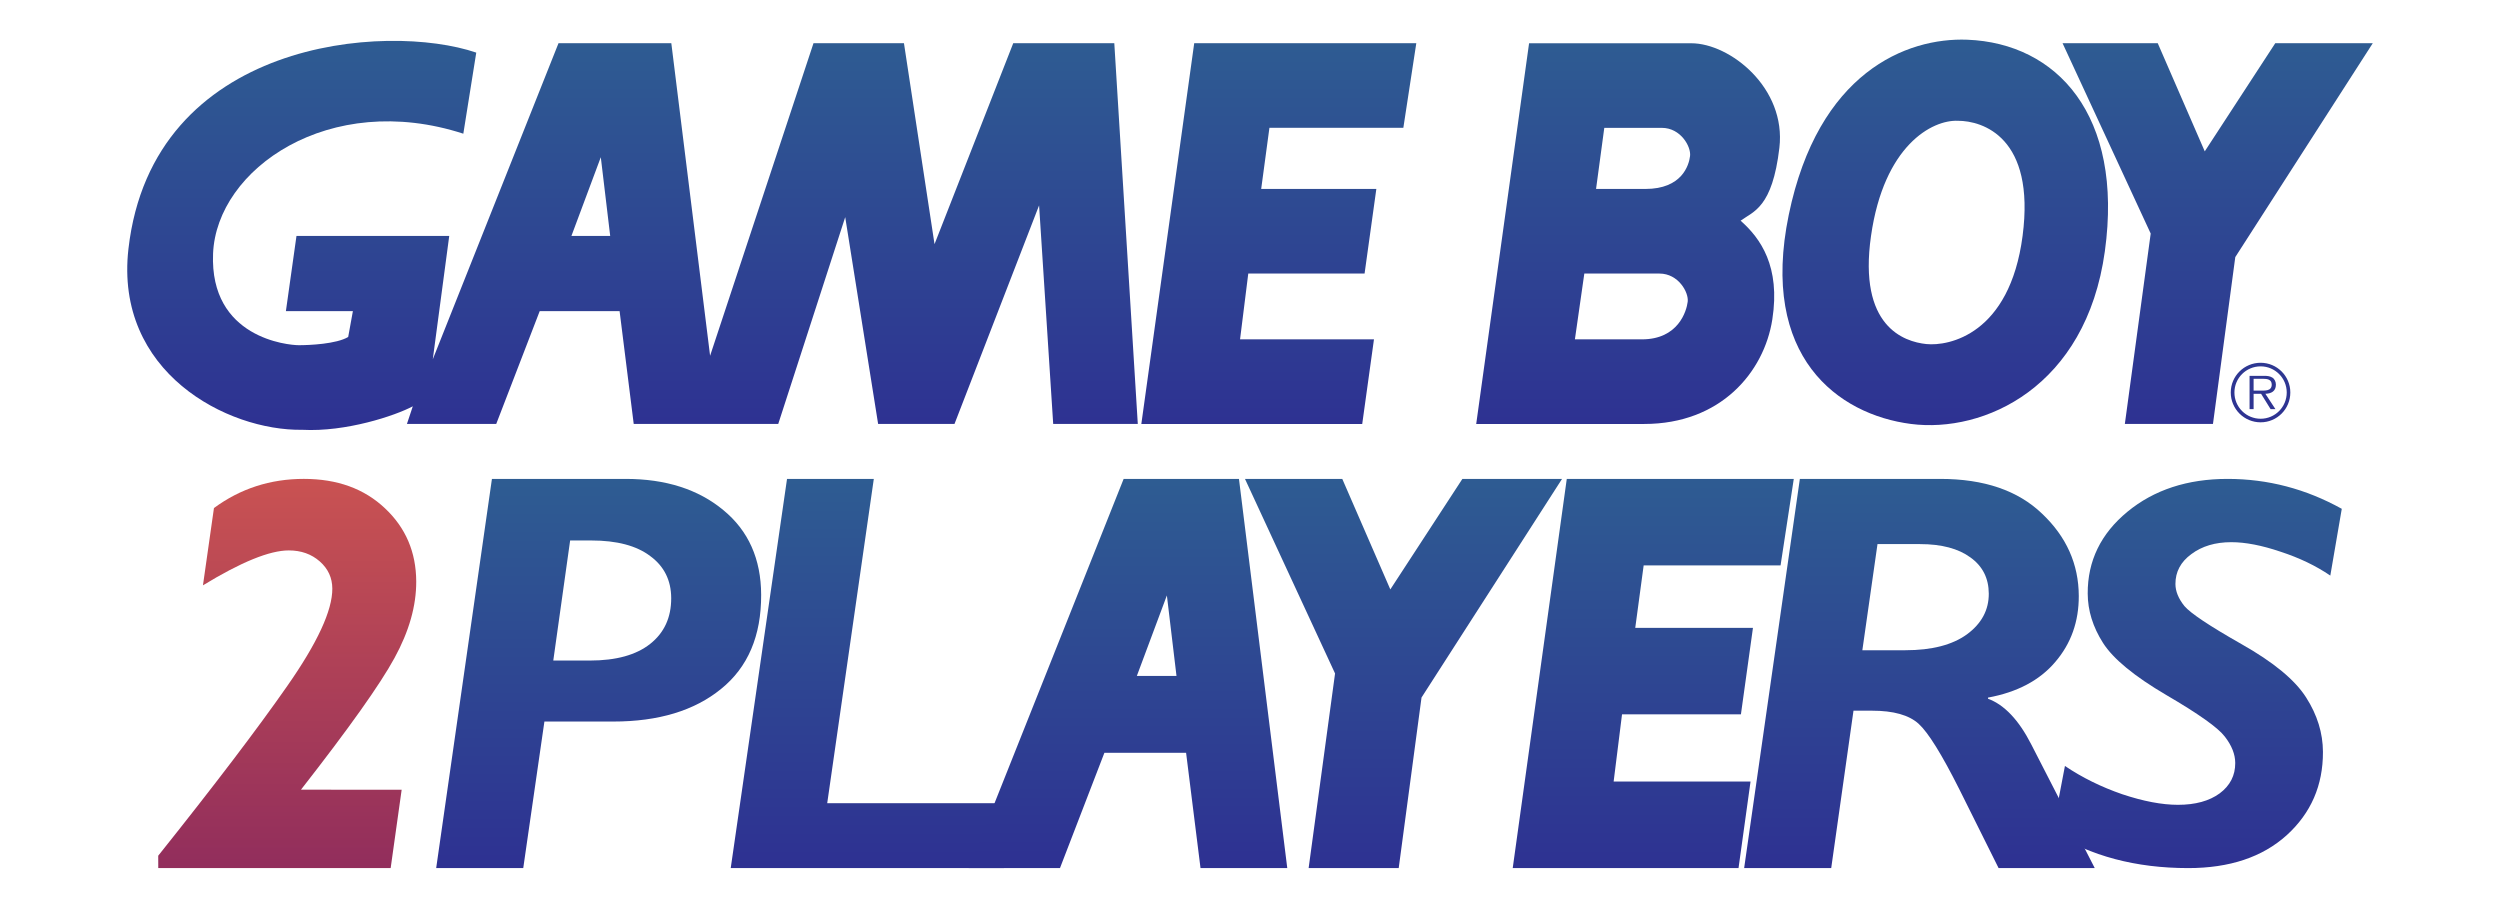
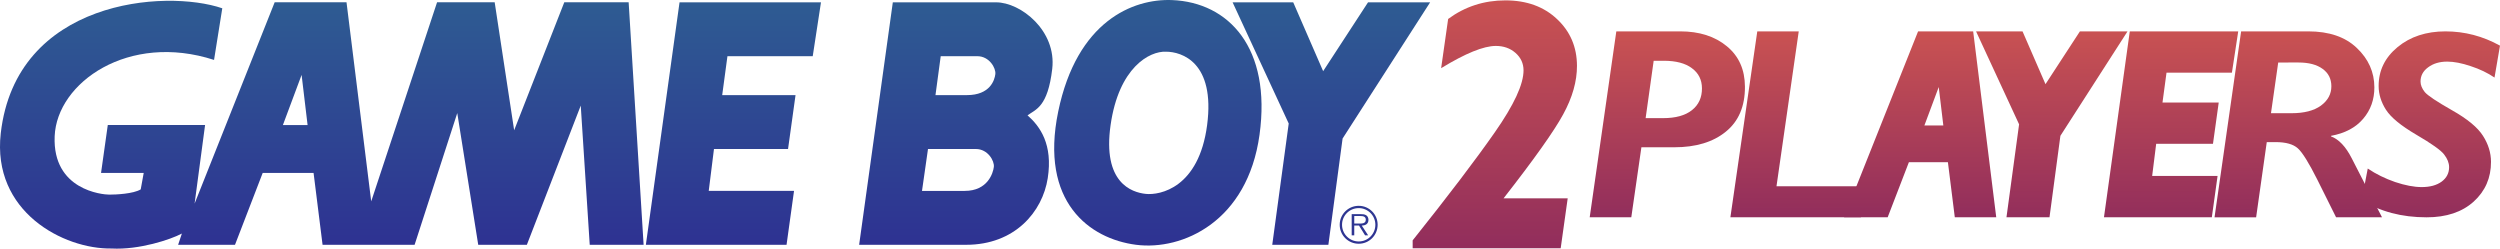
- <svg xmlns="http://www.w3.org/2000/svg" xmlns:xlink="http://www.w3.org/1999/xlink" width="166.999mm" height="61.343mm" viewBox="0 0 166.999 61.343" version="1.1" id="svg1">
+ <svg xmlns="http://www.w3.org/2000/svg" xmlns:xlink="http://www.w3.org/1999/xlink" width="262.21mm" height="26.08mm" viewBox="0 0 262.21 26.08" version="1.1" id="svg1">
  <defs id="defs1">
    <linearGradient id="linearGradient18" gradientUnits="userSpaceOnUse" x1="127.571" y1="-0.713" x2="127.571" y2="98.787" gradientTransform="matrix(0.9999977,0,0,0.9999977,-9.5978193e-4,-6.4086325e-4)">
      <stop offset="0.005" style="stop-color:#c95252;stop-opacity:1;" id="stop15" />
      <stop offset="1" style="stop-color:#922e5c;stop-opacity:1;" id="stop18" />
    </linearGradient>
    <linearGradient id="linearGradient17" gradientUnits="userSpaceOnUse" x1="127.571" y1="-0.713" x2="127.571" y2="98.787" gradientTransform="matrix(0.9999977,0,0,0.9999977,-9.5978193e-4,-6.4086325e-4)">
      <stop offset="0" style="stop-color:#2e5c92" id="stop16" />
      <stop offset="1" style="stop-color:#2e3192" id="stop17" />
    </linearGradient>
    <linearGradient id="c" gradientUnits="userSpaceOnUse" x1="127.571" y1="-0.713" x2="127.571" y2="98.787" gradientTransform="matrix(0.2645784,0,0,0.2645784,-2.5403194e-4,-1.6987932e-4)">
      <stop offset=".005" style="stop-color:#2e5c92" id="stop5" />
      <stop offset="1" style="stop-color:#2e3192" id="stop6" />
    </linearGradient>
    <linearGradient id="b" gradientUnits="userSpaceOnUse" x1="290.738" y1="-0.713" x2="290.738" y2="98.787" gradientTransform="matrix(0.2645833,0,0,0.2645833,-2.5403671e-4,-1.7144553e-4)">
      <stop offset=".005" style="stop-color:#2e5c92" id="stop3" />
      <stop offset="1" style="stop-color:#2e3192" id="stop4" />
    </linearGradient>
    <linearGradient id="e" gradientUnits="userSpaceOnUse" x1="378.921" y1="-0.713" x2="378.921" y2="98.787" gradientTransform="matrix(0.2645833,0,0,0.2645833,-2.5403671e-4,-1.7144553e-4)">
      <stop offset=".005" style="stop-color:#2e5c92" id="stop9" />
      <stop offset="1" style="stop-color:#2e3192" id="stop10" />
    </linearGradient>
    <linearGradient id="d" gradientUnits="userSpaceOnUse" x1="458.994" y1="-0.713" x2="458.994" y2="98.787" gradientTransform="matrix(0.2645833,0,0,0.2645833,-2.5403671e-4,-1.7144553e-4)">
      <stop offset=".005" style="stop-color:#2e5c92" id="stop7" />
      <stop offset="1" style="stop-color:#2e3192" id="stop8" />
    </linearGradient>
    <linearGradient id="a" gradientUnits="userSpaceOnUse" x1="527.771" y1="-0.713" x2="527.771" y2="98.787" gradientTransform="matrix(0.2645833,0,0,0.2645833,-2.5403671e-4,-1.7144553e-4)">
      <stop offset=".005" style="stop-color:#2e5c92" id="stop1" />
      <stop offset="1" style="stop-color:#2e3192" id="stop2" />
    </linearGradient>
    <linearGradient id="f" gradientUnits="userSpaceOnUse" x1="538.598" y1="-0.713" x2="538.598" y2="98.787" gradientTransform="matrix(0.2645833,0,0,0.2645833,-2.5403671e-4,-1.7144553e-4)">
      <stop offset=".005" style="stop-color:#2e5c92" id="stop11" />
      <stop offset="1" style="stop-color:#2e3192" id="stop12" />
    </linearGradient>
    <linearGradient id="g" gradientUnits="userSpaceOnUse" x1="539.144" y1="-0.713" x2="539.144" y2="98.787" gradientTransform="matrix(0.2645833,0,0,0.2645833,-2.5403671e-4,-1.7144553e-4)">
      <stop offset=".005" style="stop-color:#2e5c92" id="stop13" />
      <stop offset="1" style="stop-color:#2e3192" id="stop14" />
    </linearGradient>
    <linearGradient id="linearGradient22" gradientUnits="userSpaceOnUse" x1="539.144" y1="-0.713" x2="539.144" y2="98.787" gradientTransform="translate(208.3556,-171.0363)">
      <stop offset="0" style="stop-color:#2e5c92" id="stop21" />
      <stop offset="1" style="stop-color:#2e3192" id="stop22" />
    </linearGradient>
    <linearGradient id="linearGradient6" gradientUnits="userSpaceOnUse" x1="127.571" y1="-0.713" x2="127.571" y2="98.787" gradientTransform="matrix(0.9999977,0,0,0.9999977,-9.5978193e-4,-6.4086325e-4)">
      <stop offset="0.005" style="stop-color:#2e5c92" id="stop1-2" />
      <stop offset="1" style="stop-color:#2e3192" id="stop2-2" />
    </linearGradient>
-     <linearGradient xlink:href="#linearGradient6" id="linearGradient1-2" gradientUnits="userSpaceOnUse" x1="241.835" y1="107.473" x2="241.835" y2="204.534" gradientTransform="matrix(0.2645887,0,0,0.2645887,145.6834,-88.3686)" />
-     <linearGradient xlink:href="#a" id="linearGradient7" gradientUnits="userSpaceOnUse" gradientTransform="matrix(0.2704631,0,0,0.2704631,83.33176,-60.24363)" x1="527.771" y1="-0.713" x2="527.771" y2="98.787" />
-     <linearGradient xlink:href="#b" id="linearGradient8" gradientUnits="userSpaceOnUse" gradientTransform="matrix(0.2704631,0,0,0.2704631,164.1233,-60.24363)" x1="290.738" y1="-0.713" x2="290.738" y2="98.787" />
-     <linearGradient xlink:href="#linearGradient17" id="linearGradient16" x1="44.761" y1="-30.74" x2="44.761" y2="-4.955" gradientUnits="userSpaceOnUse" gradientTransform="translate(146.0951,-29.23418)" />
-     <linearGradient xlink:href="#linearGradient6" id="linearGradient19" x1="26.175" y1="-30.679" x2="26.175" y2="-4.732" gradientUnits="userSpaceOnUse" gradientTransform="translate(146.0951,-29.23418)" />
-     <linearGradient xlink:href="#linearGradient18" id="linearGradient23" x1="5.221" y1="-30.748" x2="5.221" y2="-5.018" gradientUnits="userSpaceOnUse" />
-     <linearGradient xlink:href="#linearGradient6" id="linearGradient27" x1="114.463" y1="-30.732" x2="114.463" y2="-4.793" gradientUnits="userSpaceOnUse" gradientTransform="translate(146.0951,-29.23418)" />
-     <linearGradient xlink:href="#linearGradient6" id="linearGradient29" x1="133.621" y1="-30.725" x2="133.621" y2="-4.692" gradientUnits="userSpaceOnUse" gradientTransform="translate(146.0951,-29.23418)" />
+     <linearGradient xlink:href="#linearGradient18" id="linearGradient1-2" gradientUnits="userSpaceOnUse" x1="241.835" y1="107.473" x2="241.835" y2="204.534" gradientTransform="matrix(0.1984568,0,0,0.1984568,149.6264,-81.27699)" />
+     <linearGradient xlink:href="#linearGradient18" id="linearGradient7" gradientUnits="userSpaceOnUse" gradientTransform="matrix(0.2028629,0,0,0.2028629,102.8591,-60.18165)" x1="527.771" y1="-0.713" x2="527.771" y2="98.787" />
+     <linearGradient xlink:href="#linearGradient18" id="linearGradient8" gradientUnits="userSpaceOnUse" gradientTransform="matrix(0.2028629,0,0,0.2028629,163.4574,-60.18165)" x1="290.738" y1="-0.713" x2="290.738" y2="98.787" />
+     <linearGradient xlink:href="#linearGradient18" id="linearGradient16" x1="44.761" y1="-30.74" x2="44.761" y2="-4.955" gradientUnits="userSpaceOnUse" gradientTransform="matrix(0.7500577,0,0,0.7500577,149.9352,-36.92277)" />
+     <linearGradient xlink:href="#linearGradient18" id="linearGradient19" x1="26.175" y1="-30.679" x2="26.175" y2="-4.732" gradientUnits="userSpaceOnUse" gradientTransform="matrix(0.7500577,0,0,0.7500577,149.9352,-36.92277)" />
+     <linearGradient xlink:href="#linearGradient18" id="linearGradient27" x1="114.463" y1="-30.732" x2="114.463" y2="-4.793" gradientUnits="userSpaceOnUse" gradientTransform="matrix(0.7500577,0,0,0.7500577,149.9352,-36.92277)" />
+     <linearGradient xlink:href="#linearGradient18" id="linearGradient29" x1="133.621" y1="-30.725" x2="133.621" y2="-4.692" gradientUnits="userSpaceOnUse" gradientTransform="matrix(0.7500577,0,0,0.7500577,149.9352,-36.92277)" />
    <linearGradient xlink:href="#b" id="linearGradient30" gradientUnits="userSpaceOnUse" gradientTransform="matrix(0.2645833,0,0,0.2645833,-2.5403671e-4,-1.7144553e-4)" x1="290.738" y1="-0.713" x2="290.738" y2="98.787" />
    <linearGradient xlink:href="#a" id="linearGradient31" gradientUnits="userSpaceOnUse" gradientTransform="matrix(0.2645833,0,0,0.2645833,-2.5403671e-4,-1.7144553e-4)" x1="527.771" y1="-0.713" x2="527.771" y2="98.787" />
    <linearGradient xlink:href="#linearGradient18" id="linearGradient9" gradientUnits="userSpaceOnUse" x1="5.221" y1="-30.748" x2="5.221" y2="-5.018" gradientTransform="translate(146.0951,-29.23418)" />
  </defs>
-   <g id="g29" transform="translate(8.499906,2.645833)">
+   <g id="g29">
    <path fill="url(#c)" d="m 29.671,13.114 1.962,-5.258 0.628,5.258 z m -2.119,5.024 h 5.337 l 0.943,7.535 h 9.654 l 4.474,-13.814 2.198,13.814 h 5.102 l 5.651,-14.599 0.942,14.599 h 5.651 L 65.935,0.241 H 59.184 L 53.926,13.663 51.884,0.241 h -6.043 L 38.934,21.12 36.344,0.241 H 28.808 L 20.41,21.355 21.509,13.113 H 11.305 l -0.707,5.024 h 4.475 l -0.314,1.727 c -0.785,0.47 -2.59,0.549 -3.296,0.549 -0.706,0 -5.965,-0.47 -5.73,-6.122 C 5.967,8.639 13.503,3.381 22.45,6.285 L 23.314,0.869 C 17.349,-1.171 1.681,-0.03 0.08,13.977 -0.861,22.218 6.674,26.143 11.697,26.065 c 2.904,0.157 6.201,-0.942 7.378,-1.57 l -0.392,1.178 h 5.965 z" id="path6" style="fill:url(#c);stroke-width:0.265" />
    <path fill="url(#b)" d="m 82.496,25.675 0.785,-5.654 H 74.335 l 0.549,-4.393 h 7.769 l 0.786,-5.652 h -7.692 l 0.55,-4.083 h 8.946 L 86.108,0.242 H 71.273 L 67.741,25.675 Z" id="path4" style="fill:url(#linearGradient30);stroke-width:0.265" />
    <path fill="url(#e)" d="m 98.116,9.976 h 3.297 c 2.433,0 2.904,-1.57 2.982,-2.197 0.079,-0.628 -0.627,-1.884 -1.883,-1.884 H 98.666 Z M 96.703,20.023 h 4.475 c 2.432,0 2.982,-1.883 3.06,-2.512 0.079,-0.628 -0.627,-1.883 -1.883,-1.883 h -5.023 z m -6.593,5.652 3.532,-25.431 h 10.832 c 2.591,0 6.358,2.983 5.888,6.986 -0.471,4.003 -1.727,4.239 -2.591,4.866 1.335,1.177 2.669,3.061 2.12,6.593 -0.55,3.533 -3.454,6.986 -8.556,6.986 z" id="path10" style="fill:url(#e);stroke-width:0.265" />
    <path fill="url(#d)" d="m 122.92,0.007 c -4.082,-0.157 -9.969,2.198 -11.931,11.696 -1.962,9.497 3.296,13.343 8.163,13.971 4.867,0.628 11.696,-2.433 12.952,-11.538 C 133.36,5.03 128.885,0.243 122.92,0.007 Z m -0.628,5.416 c 1.648,0 5.18,1.099 4.316,7.692 -0.864,6.593 -4.945,7.378 -6.436,7.221 -1.492,-0.157 -4.553,-1.177 -3.689,-7.221 0.863,-6.043 4.081,-7.77 5.809,-7.692 z" id="path8" style="fill:url(#d);stroke-width:0.265" />
    <path fill="url(#a)" d="m 129.279,0.242 h 6.358 l 3.14,7.223 4.709,-7.223 h 6.513 l -9.183,14.286 -1.491,11.146 h -5.886 l 1.727,-12.718 z" id="path2" style="fill:url(#linearGradient31);stroke-width:0.265" />
    <path fill="url(#f)" d="m 142.509,21.827 c -0.968,0 -1.75,0.781 -1.75,1.744 a 1.748,1.748 0 0 0 1.75,1.755 c 0.963,0 1.744,-0.781 1.744,-1.755 a 1.745,1.745 0 0 0 -1.744,-1.744 v -0.24 a 1.984,1.984 0 0 1 1.984,1.984 c 0,1.104 -0.886,1.994 -1.984,1.994 a 1.991,1.991 0 0 1 -1.995,-1.994 c 0,-1.094 0.89,-1.984 1.995,-1.984 z" id="path12" style="fill:url(#f);stroke-width:0.265" />
    <path fill="url(#g)" d="m 142.038,22.658 h 0.636 c 0.276,0 0.577,0.041 0.577,0.386 0,0.453 -0.484,0.401 -0.796,0.401 l -0.416,-5.3e-4 v 0.214 h 0.501 l 0.635,1.026 h 0.323 l -0.672,-1.026 c 0.396,-0.01 0.703,-0.171 0.703,-0.609 0,-0.188 -0.083,-0.386 -0.25,-0.48 -0.166,-0.099 -0.355,-0.109 -0.542,-0.109 h -0.967 v 2.223 h 0.27 v -2.026 z" id="path14" style="fill:url(#g);stroke-width:0.265" />
  </g>
-   <g id="g8" transform="translate(-132.32,91.98639)">
-     <path d="m 13.056,-10 -0.735,5.236 H -3.203 l -0.003,-0.827 c 3.746,-4.691 6.619,-8.47 8.619,-11.336 2.013,-2.878 3.017,-5.046 3.011,-6.504 -0.003,-0.723 -0.282,-1.329 -0.838,-1.819 -0.556,-0.49 -1.246,-0.735 -2.071,-0.735 -1.276,0 -3.187,0.778 -5.733,2.333 l 0.735,-5.163 c 1.761,-1.298 3.763,-1.948 6.005,-1.948 2.23,0 4.037,0.655 5.42,1.966 1.384,1.298 2.079,2.927 2.087,4.887 0.006,1.629 -0.477,3.332 -1.45,5.108 -0.96,1.764 -3.044,4.697 -6.25,8.801 z" style="font-style:italic;font-weight:bold;font-size:38.112px;line-height:0;font-family:'Gill Sans MT';-inkscape-font-specification:'Gill Sans MT Bold Italic';text-align:center;letter-spacing:-3.324px;word-spacing:0px;text-anchor:middle;display:none;fill:url(#linearGradient23);stroke-width:3.474;paint-order:stroke markers fill" id="path1" />
+   <g id="g8" transform="translate(5.275261,60.03674)">
    <path d="m 159.151,-39.234 -0.735,5.236 H 142.892 l -0.003,-0.827 c 3.746,-4.691 6.619,-8.47 8.619,-11.336 2.013,-2.878 3.017,-5.046 3.011,-6.504 -0.003,-0.723 -0.282,-1.329 -0.838,-1.819 -0.556,-0.49 -1.246,-0.735 -2.071,-0.735 -1.276,0 -3.187,0.778 -5.733,2.333 l 0.735,-5.163 c 1.761,-1.298 3.763,-1.948 6.005,-1.948 2.23,0 4.037,0.655 5.42,1.966 1.384,1.298 2.079,2.927 2.087,4.887 0.006,1.629 -0.477,3.332 -1.45,5.108 -0.96,1.764 -3.044,4.697 -6.25,8.801 z" style="font-style:italic;font-weight:bold;font-size:38.112px;line-height:0;font-family:'Gill Sans MT';-inkscape-font-specification:'Gill Sans MT Bold Italic';text-align:center;letter-spacing:-3.324px;word-spacing:0px;text-anchor:middle;fill:url(#linearGradient9);stroke-width:3.474;paint-order:stroke markers fill" id="path3" />
-     <path d="m 165.181,-59.996 h 8.929 c 2.676,0 4.852,0.695 6.528,2.084 1.676,1.377 2.519,3.263 2.527,5.657 0.01,2.742 -0.883,4.839 -2.679,6.29 -1.783,1.452 -4.182,2.177 -7.198,2.177 h -4.602 l -1.413,9.789 h -5.816 z m 5.224,4.113 -1.126,8.021 h 2.448 c 1.749,0 3.093,-0.372 4.03,-1.117 0.937,-0.744 1.403,-1.762 1.399,-3.052 -0.004,-1.191 -0.471,-2.128 -1.401,-2.81 -0.916,-0.695 -2.23,-1.042 -3.94,-1.042 z" style="font-style:italic;font-weight:bold;font-size:38.112px;line-height:0;font-family:'Gill Sans MT';-inkscape-font-specification:'Gill Sans MT Bold Italic';text-align:center;letter-spacing:-3.324px;word-spacing:0px;text-anchor:middle;fill:url(#linearGradient19);stroke-width:3.519;paint-order:stroke markers fill" id="path1-6" />
-     <path d="m 190.69,-59.996 -3.112,21.662 h 12.434 l -0.63,4.336 h -18.25 l 3.761,-25.998 z" style="font-style:italic;font-weight:bold;font-size:38.112px;line-height:0;font-family:'Gill Sans MT';-inkscape-font-specification:'Gill Sans MT Bold Italic';text-align:center;letter-spacing:-3.324px;word-spacing:0px;text-anchor:middle;fill:url(#linearGradient16);stroke-width:3.519;paint-order:stroke markers fill" id="path1-0" />
-     <path d="m 207.379,-59.996 -10.351,25.998 h 6.098 l 2.968,-7.703 h 5.456 l 0.964,7.703 h 5.795 l -3.227,-25.998 z m 2.888,7.784 0.642,5.376 h -2.648 z" style="display:inline;fill:url(#linearGradient1-2);stroke-width:1.623;paint-order:stroke markers fill" id="path22-1" />
-     <path fill="url(#a)" d="m 215.484,-59.996 h 6.499 l 3.21,7.383 4.814,-7.383 h 6.657 l -9.387,14.604 -1.524,11.394 h -6.017 l 1.765,-13.001 z" id="path2-2" style="fill:url(#linearGradient7);stroke-width:0.27" />
-     <path fill="url(#b)" d="m 248.453,-33.998 0.802,-5.78 h -9.145 l 0.561,-4.491 h 7.942 l 0.804,-5.777 h -7.863 l 0.562,-4.173 h 9.145 l 0.883,-5.777 h -15.164 l -3.611,25.998 z" id="path4-9" style="fill:url(#linearGradient8);stroke-width:0.27" />
-     <path d="m 252.55,-59.996 h 9.38 c 2.924,0 5.192,0.775 6.803,2.326 1.624,1.538 2.441,3.368 2.449,5.49 0.006,1.712 -0.517,3.182 -1.57,4.411 -1.04,1.228 -2.538,2.022 -4.495,2.382 l 2.7e-4,0.074 c 1.098,0.409 2.061,1.427 2.89,3.052 l 4.241,8.263 h -6.423 l -2.624,-5.267 c -1.171,-2.332 -2.077,-3.79 -2.718,-4.373 -0.642,-0.583 -1.681,-0.875 -3.117,-0.875 h -1.234 l -1.488,10.515 h -5.816 z m 5.186,4.355 -1.012,7.09 h 2.879 c 1.762,0 3.132,-0.354 4.108,-1.061 0.976,-0.72 1.463,-1.625 1.459,-2.717 -0.004,-1.03 -0.411,-1.836 -1.223,-2.419 -0.812,-0.596 -1.935,-0.893 -3.371,-0.893 z" style="font-style:italic;font-weight:bold;font-size:38.112px;line-height:0;font-family:'Gill Sans MT';-inkscape-font-specification:'Gill Sans MT Bold Italic';text-align:center;letter-spacing:-3.324px;word-spacing:0px;text-anchor:middle;fill:url(#linearGradient27);stroke-width:3.519;paint-order:stroke markers fill" id="path1-4" />
-     <path d="m 288.75,-58 -0.766,4.463 c -0.957,-0.653 -2.066,-1.185 -3.328,-1.597 -1.249,-0.423 -2.344,-0.635 -3.286,-0.635 -1.069,0 -1.959,0.266 -2.67,0.798 -0.711,0.52 -1.065,1.185 -1.062,1.996 0.002,0.484 0.201,0.974 0.597,1.47 0.409,0.484 1.678,1.33 3.808,2.54 2.143,1.209 3.585,2.401 4.328,3.574 0.742,1.161 1.116,2.371 1.121,3.628 0.008,2.238 -0.799,4.094 -2.423,5.57 -1.624,1.463 -3.816,2.195 -6.578,2.195 -3.5,0 -6.525,-0.804 -9.077,-2.413 l 0.843,-4.409 c 1.148,0.774 2.423,1.403 3.825,1.887 1.414,0.472 2.656,0.708 3.725,0.708 1.158,0 2.086,-0.254 2.784,-0.762 0.698,-0.52 1.046,-1.197 1.042,-2.032 -0.002,-0.581 -0.233,-1.167 -0.694,-1.76 -0.448,-0.593 -1.749,-1.518 -3.905,-2.776 -2.143,-1.258 -3.553,-2.419 -4.232,-3.483 -0.678,-1.064 -1.02,-2.165 -1.024,-3.302 -0.008,-2.177 0.876,-3.997 2.652,-5.461 1.776,-1.463 4.007,-2.195 6.692,-2.195 2.685,0 5.227,0.665 7.624,1.996 z" style="font-style:italic;font-weight:bold;font-size:38.112px;line-height:0;font-family:'Gill Sans MT';-inkscape-font-specification:'Gill Sans MT Bold Italic';text-align:center;letter-spacing:-3.324px;word-spacing:0px;text-anchor:middle;fill:url(#linearGradient29);stroke-width:3.43;paint-order:stroke markers fill" id="path1-66" />
+     <g id="g1" transform="translate(0,3.249001)">
+       <path d="m 164.251,-59.996 h 6.697 c 2.007,0 3.64,0.521 4.897,1.563 1.257,1.033 1.889,2.447 1.896,4.243 0.008,2.057 -0.662,3.629 -2.009,4.718 -1.337,1.089 -3.137,1.633 -5.399,1.633 h -3.452 l -1.06,7.342 h -4.362 z m 3.918,3.085 -0.844,6.016 h 1.836 c 1.312,0 2.32,-0.279 3.023,-0.838 0.703,-0.558 1.053,-1.321 1.049,-2.289 -0.003,-0.893 -0.354,-1.596 -1.051,-2.108 -0.687,-0.521 -1.672,-0.782 -2.955,-0.782 z" style="font-style:italic;font-weight:bold;font-size:38.112px;line-height:0;font-family:'Gill Sans MT';-inkscape-font-specification:'Gill Sans MT Bold Italic';text-align:center;letter-spacing:-3.324px;word-spacing:0px;text-anchor:middle;fill:url(#linearGradient19);stroke-width:2.639;paint-order:stroke markers fill" id="path1-6" />
+       <path d="m 183.384,-59.996 -2.334,16.248 h 9.327 l -0.473,3.252 h -13.689 l 2.821,-19.5 z" style="font-style:italic;font-weight:bold;font-size:38.112px;line-height:0;font-family:'Gill Sans MT';-inkscape-font-specification:'Gill Sans MT Bold Italic';text-align:center;letter-spacing:-3.324px;word-spacing:0px;text-anchor:middle;fill:url(#linearGradient16);stroke-width:2.639;paint-order:stroke markers fill" id="path1-0" />
+       <path d="m 195.901,-59.996 -7.764,19.5 h 4.574 l 2.226,-5.778 h 4.092 l 0.723,5.778 h 4.346 l -2.42,-19.5 z m 2.166,5.838 0.482,4.032 h -1.986 z" style="display:inline;fill:url(#linearGradient1-2);stroke-width:1.217;paint-order:stroke markers fill" id="path22-1" />
+       <path fill="url(#a)" d="m 201.981,-59.996 h 4.875 l 2.408,5.538 3.611,-5.538 h 4.993 l -7.041,10.954 -1.143,8.546 h -4.513 l 1.324,-9.751 z" id="path2-2" style="fill:url(#linearGradient7);stroke-width:0.203" />
+       <path fill="url(#b)" d="m 226.71,-40.496 0.602,-4.335 h -6.86 l 0.421,-3.369 h 5.957 l 0.603,-4.333 h -5.898 l 0.422,-3.13 h 6.859 l 0.663,-4.333 h -11.374 l -2.708,19.5 z" id="path4-9" style="fill:url(#linearGradient8);stroke-width:0.203" />
+       <path d="m 229.783,-59.996 h 7.035 c 2.193,0 3.894,0.582 5.103,1.745 1.218,1.154 1.831,2.526 1.837,4.118 0.005,1.284 -0.388,2.387 -1.177,3.308 -0.78,0.921 -1.904,1.517 -3.371,1.787 l 2e-4,0.056 c 0.824,0.307 1.546,1.07 2.168,2.289 l 3.181,6.198 h -4.817 l -1.968,-3.95 c -0.878,-1.749 -1.558,-2.843 -2.039,-3.28 -0.481,-0.437 -1.261,-0.656 -2.338,-0.656 h -0.925 l -1.116,7.887 h -4.362 z m 3.89,3.266 -0.759,5.318 h 2.159 c 1.322,0 2.349,-0.265 3.081,-0.796 0.732,-0.54 1.097,-1.219 1.094,-2.038 -0.003,-0.772 -0.309,-1.377 -0.917,-1.815 -0.609,-0.447 -1.452,-0.67 -2.529,-0.67 z" style="font-style:italic;font-weight:bold;font-size:38.112px;line-height:0;font-family:'Gill Sans MT';-inkscape-font-specification:'Gill Sans MT Bold Italic';text-align:center;letter-spacing:-3.324px;word-spacing:0px;text-anchor:middle;fill:url(#linearGradient27);stroke-width:2.639;paint-order:stroke markers fill" id="path1-4" />
+       <path d="m 256.934,-58.499 -0.575,3.348 c -0.718,-0.49 -1.55,-0.889 -2.496,-1.197 -0.937,-0.318 -1.758,-0.476 -2.465,-0.476 -0.802,0 -1.469,0.2 -2.002,0.599 -0.533,0.39 -0.799,0.889 -0.796,1.497 0.001,0.363 0.151,0.73 0.448,1.102 0.307,0.363 1.259,0.998 2.856,1.905 1.607,0.907 2.689,1.801 3.246,2.681 0.557,0.871 0.837,1.778 0.841,2.722 0.006,1.678 -0.6,3.071 -1.817,4.178 -1.218,1.098 -2.862,1.647 -4.934,1.647 -2.625,0 -4.894,-0.603 -6.808,-1.81 l 0.632,-3.307 c 0.861,0.581 1.818,1.052 2.869,1.415 1.061,0.354 1.992,0.531 2.794,0.531 0.869,0 1.565,-0.191 2.088,-0.572 0.524,-0.39 0.784,-0.898 0.782,-1.524 -0.002,-0.435 -0.175,-0.875 -0.52,-1.32 -0.336,-0.445 -1.312,-1.139 -2.929,-2.082 -1.607,-0.943 -2.665,-1.814 -3.174,-2.613 -0.509,-0.798 -0.765,-1.624 -0.768,-2.477 -0.006,-1.633 0.657,-2.998 1.989,-4.096 1.332,-1.098 3.006,-1.647 5.02,-1.647 2.014,0 3.92,0.499 5.719,1.497 z" style="font-style:italic;font-weight:bold;font-size:38.112px;line-height:0;font-family:'Gill Sans MT';-inkscape-font-specification:'Gill Sans MT Bold Italic';text-align:center;letter-spacing:-3.324px;word-spacing:0px;text-anchor:middle;fill:url(#linearGradient29);stroke-width:2.573;paint-order:stroke markers fill" id="path1-66" />
+     </g>
  </g>
</svg>
